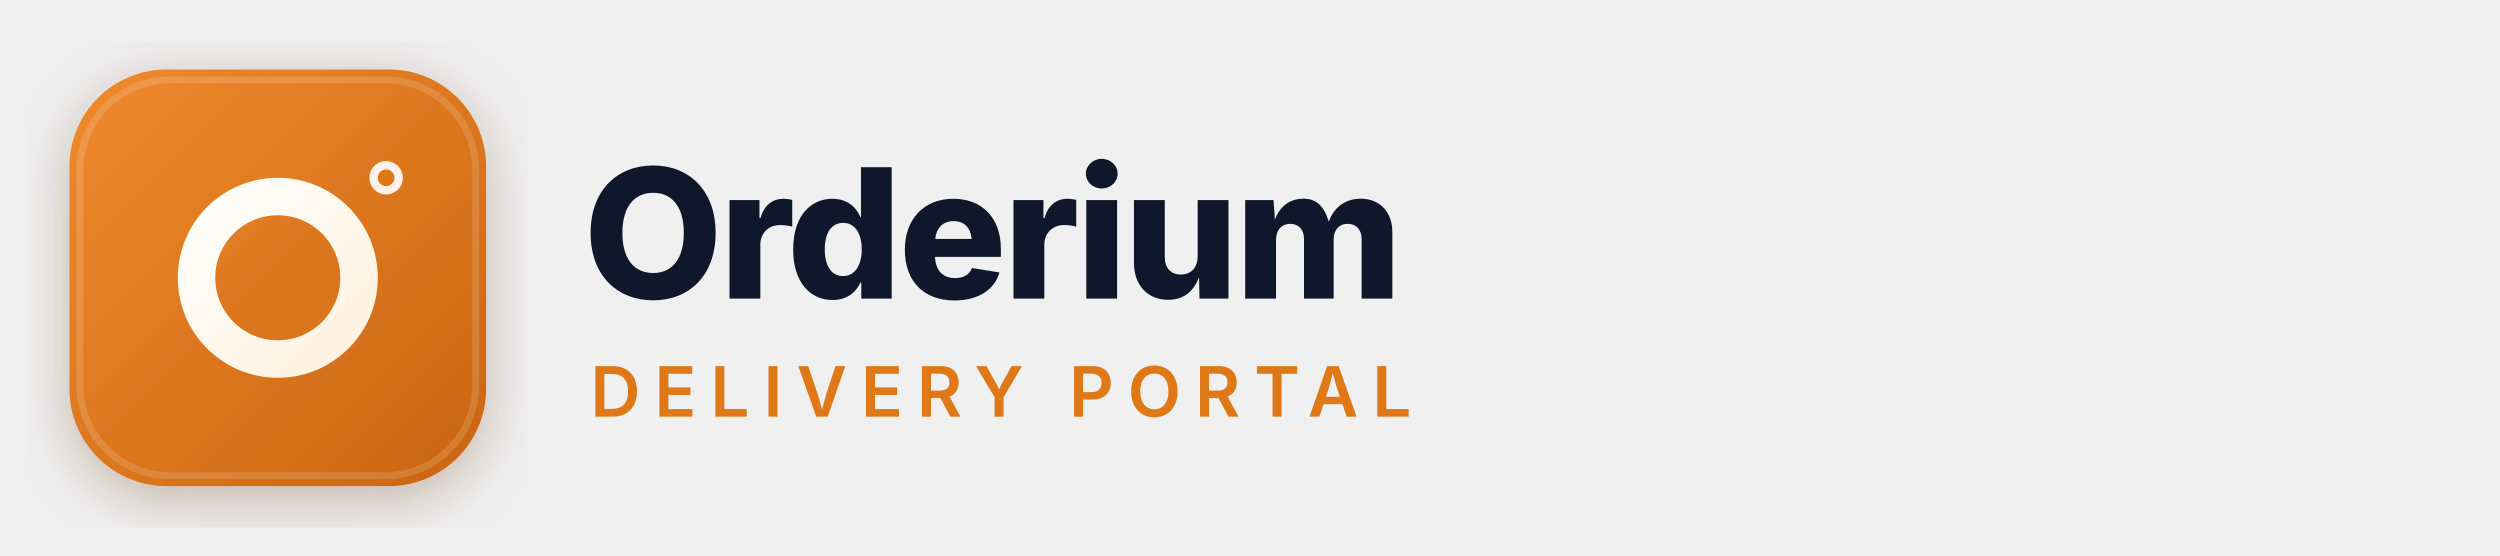
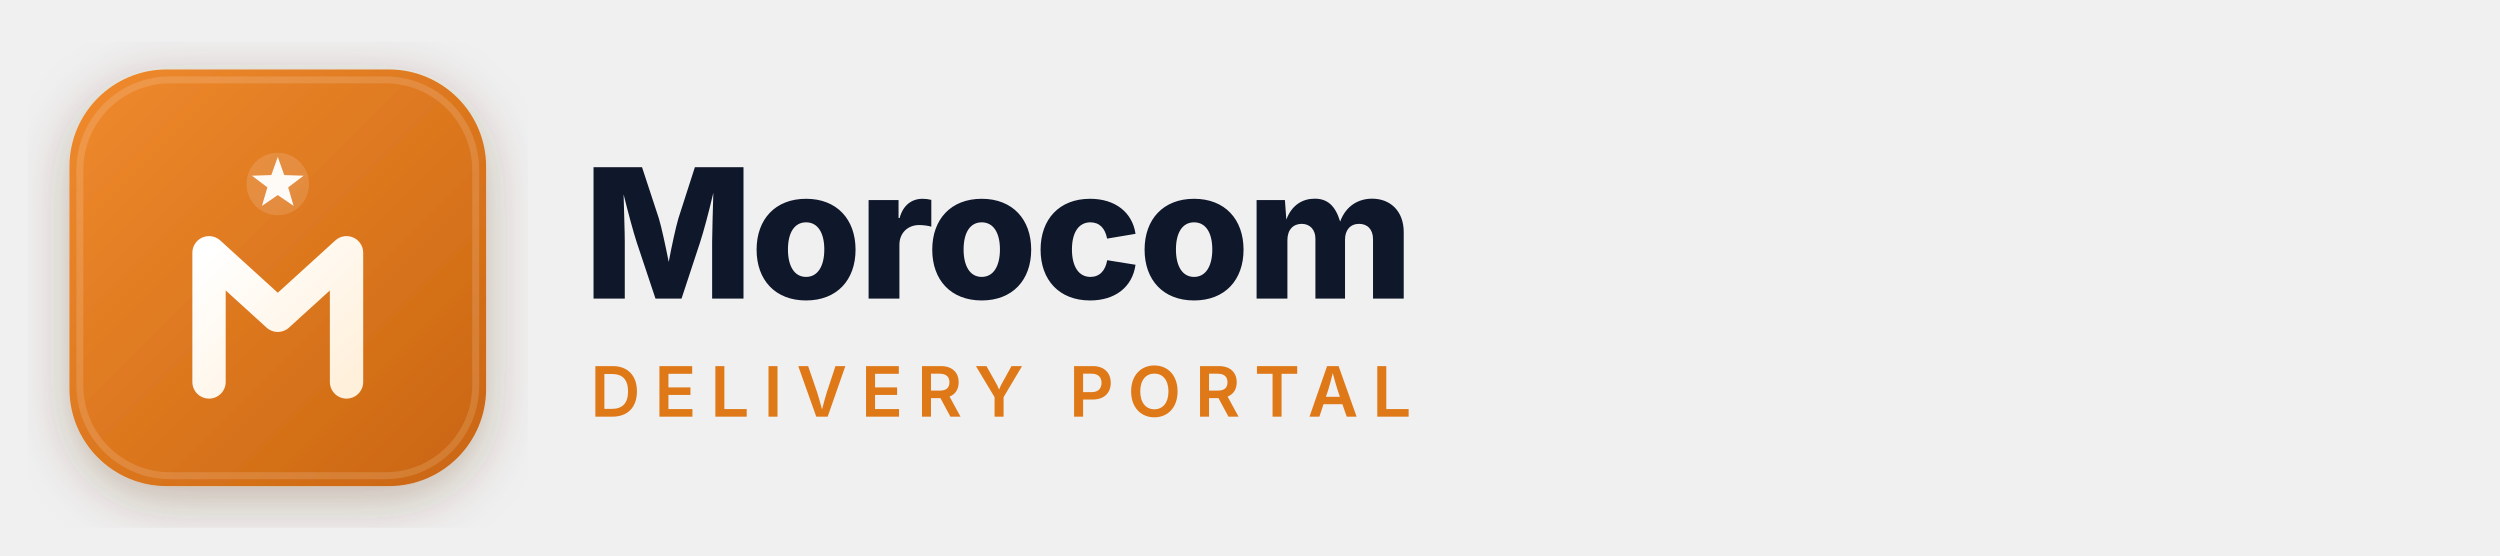
<svg xmlns="http://www.w3.org/2000/svg" viewBox="0 0 360 80">
  <defs>
    <linearGradient id="dlvIconGrad" x1="0%" y1="0%" x2="100%" y2="100%">
      <stop offset="0%" style="stop-color:#f08a2e;stop-opacity:1" />
      <stop offset="100%" style="stop-color:#c96510;stop-opacity:1" />
    </linearGradient>
    <linearGradient id="dlvRingGrad" x1="0%" y1="0%" x2="100%" y2="100%">
      <stop offset="0%" style="stop-color:#ffffff;stop-opacity:1" />
      <stop offset="100%" style="stop-color:#fff0db;stop-opacity:1" />
    </linearGradient>
    <filter id="dlvShadow">
      <feDropShadow dx="0" dy="2" stdDeviation="4" flood-color="#5c3007" flood-opacity="0.30" />
    </filter>
  </defs>
  <g transform="translate(10, 10)" filter="url(#dlvShadow)">
    <rect x="0" y="0" width="60" height="60" rx="14" ry="14" fill="url(#dlvIconGrad)" />
    <rect x="1.5" y="1.5" width="57" height="57" rx="13" ry="13" fill="none" stroke="rgba(255,255,255,0.14)" stroke-width="1" />
-     <path d="M30 15.6c-7.95 0-14.4 6.45-14.4 14.4s6.45 14.4 14.4 14.4 14.4-6.45 14.4-14.4-6.45-14.4-14.4-14.4zm0 23.4c-4.98 0-9-4.02-9-9s4.02-9 9-9 9 4.02 9 9-4.02 9-9 9z" fill="url(#dlvRingGrad)" />
-     <circle cx="45.6" cy="15.6" r="2.4" fill="#ffffff" opacity="0.9" />
-     <circle cx="45.6" cy="15.6" r="1.2" fill="#df7817" />
+     <path d="M 20.1,45 L 20.1,26.4 L 30,35.4 L 39.9,26.4 L 39.9,45" fill="none" stroke="url(#dlvRingGrad)" stroke-width="4.8" stroke-linecap="round" stroke-linejoin="round" />
+     <circle cx="30" cy="16.5" r="4.5" fill="rgba(255,255,255,0.13)" />
+     <polygon points="30,12.6 30.93,15.21 33.72,15.3 31.5,16.98 32.28,19.65 30,18.09 27.72,19.65 28.5,16.98 26.28,15.3 29.07,15.21" fill="#ffffff" opacity="0.96" />
  </g>
-   <text x="84" y="43" font-family="'Plus Jakarta Sans','Inter','Segoe UI',system-ui,sans-serif" font-size="26" font-weight="800" fill="#0f172a" letter-spacing="-0.5">Orderium</text>
+   <text x="84" y="43" font-family="'Plus Jakarta Sans','Inter','Segoe UI',system-ui,sans-serif" font-size="26" font-weight="800" fill="#0f172a" letter-spacing="-0.5">Morocom</text>
  <text x="85" y="60" font-family="'Plus Jakarta Sans','Inter','Segoe UI',system-ui,sans-serif" font-size="10" font-weight="600" fill="#df7817" letter-spacing="2">DELIVERY PORTAL</text>
</svg>
